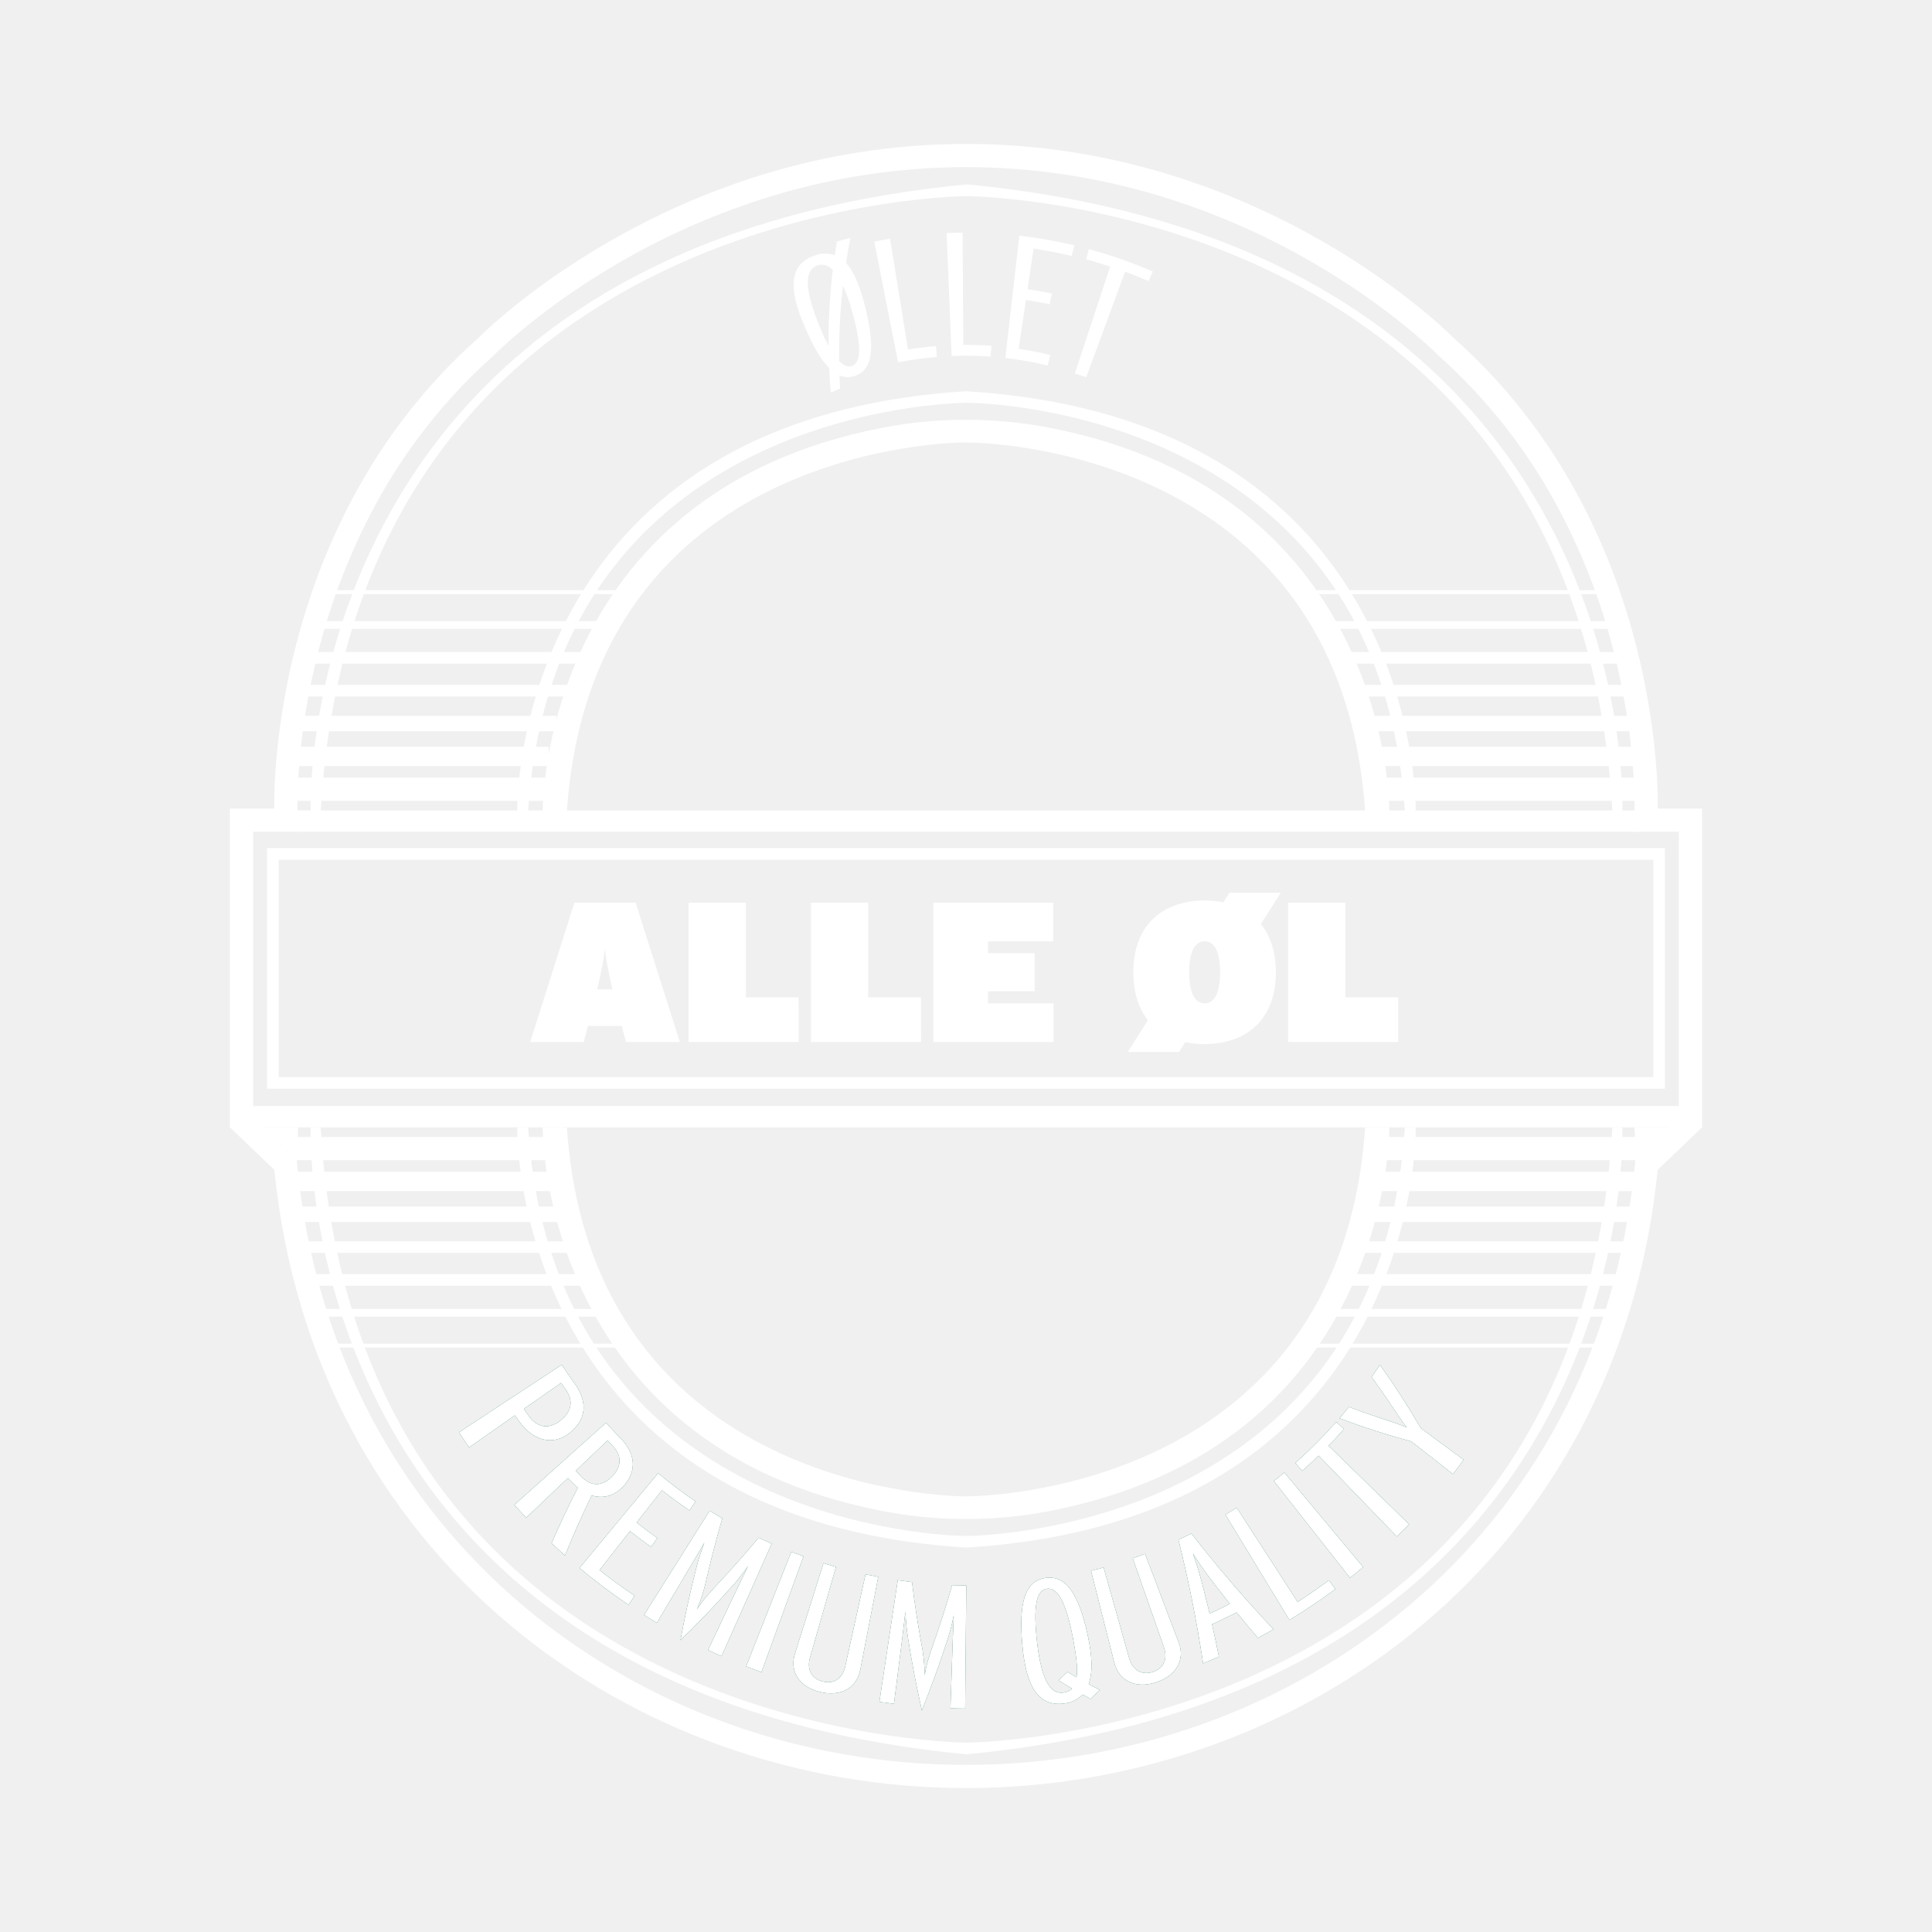
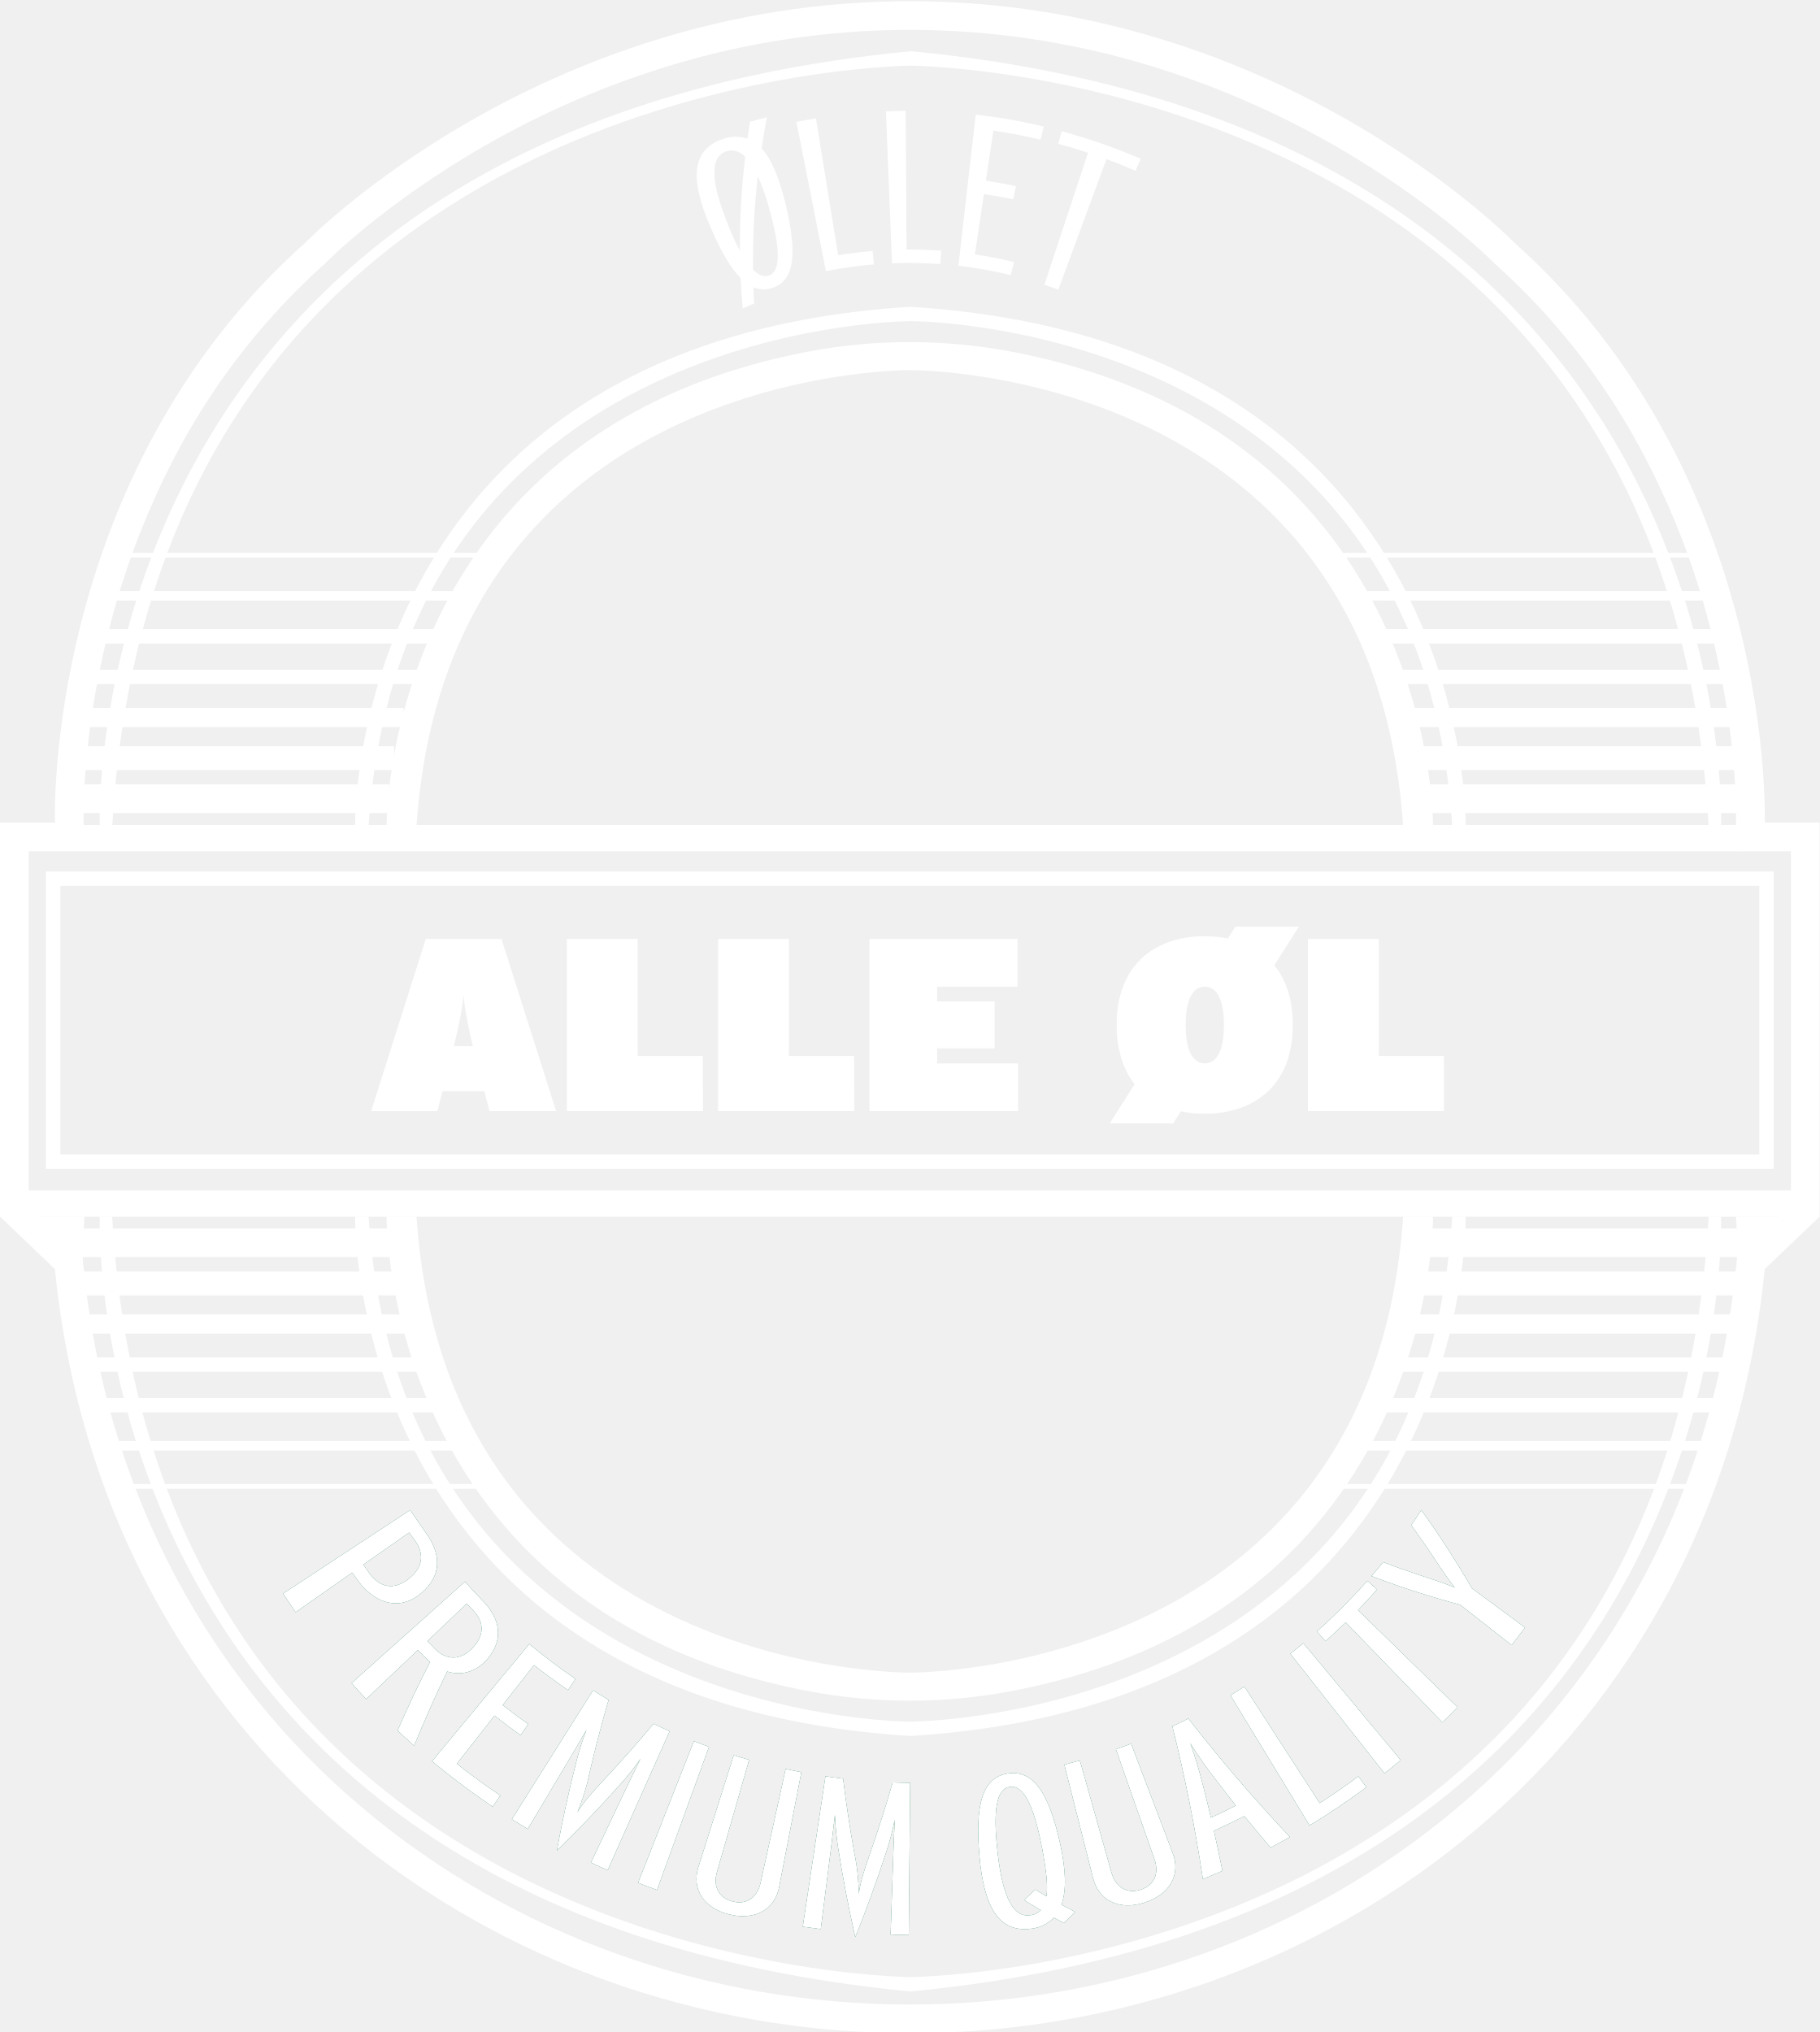
- <svg xmlns="http://www.w3.org/2000/svg" width="1000" height="1000" viewBox="0 0 1000 1000">
+ <svg xmlns="http://www.w3.org/2000/svg" width="762" height="851" viewBox="0 0 762 851">
  <defs>
    <style>.cls-1{fill:#fff;}.cls-2{fill:#006837;}</style>
  </defs>
  <g id="Layer_2" data-name="Layer 2">
-     <path class="cls-1" d="M500,86.5a346.7,346.7,0,0,1,100.9,15.1,374.93,374.93,0,0,1,77,33.38c42.15,24.14,66.25,48.64,66.48,48.88l.3.31.33.29a284.73,284.73,0,0,1,60,75.69A328.9,328.9,0,0,1,834.93,336C847,382.39,846,417.75,846,418.09l-.43,12.41H869V578.37l-19.29,18.46-3.21,3.06-.44,4.42c-4.69,46.85-17.66,90.57-38.56,129.94A327.23,327.23,0,0,1,729,831.32c-62.87,53-144.2,82.18-229,82.18s-166.15-29.18-229-82.18a327.23,327.23,0,0,1-78.48-97.07c-20.9-39.37-33.87-83.09-38.56-129.94l-.44-4.42-3.21-3.06L131,578.37V430.5h23.42L154,418.09c0-.35-1.05-35.06,10.88-81.35a329.86,329.86,0,0,1,29.84-76.16A284.89,284.89,0,0,1,255,184.46l.33-.29.29-.3c.24-.25,24.34-24.75,66.49-48.89a374.93,374.93,0,0,1,77-33.38A346.7,346.7,0,0,1,500,86.5m0-12c-155,0-253,101-253,101-110,98-105,243-105,243H119v165l23,22c20,200,184,320,358,320s338-120,358-320l23-22v-165H858s5-145-105-243c0,0-98-101-253-101Z" />
-     <path class="cls-1" d="M855.75,445V557.5H144.25V445h711.5m6-6H138.25V563.5h723.5V439Z" />
-     <polygon class="cls-1" points="849 419.5 154 419.5 154 430.5 849 430.5 849 419.5 849 419.5" />
-     <polygon class="cls-1" points="871 572.5 129 572.5 129 583.5 871 583.5 871 572.5 871 572.5" />
-     <path class="cls-1" d="M719.1,583.5H706.59C693.7,773,505.91,774.5,500.14,774.5h-.28c-5.75,0-193.56-1.45-206.45-191H280.9s-1.65,164.73,176.53,198.72a227.41,227.41,0,0,0,85.14,0C720.75,748.23,719.1,583.5,719.1,583.5Z" />
-     <path class="cls-1" d="M732.77,583.5h-5.62C713.77,791.36,508.26,794.94,500.25,795s-213.52-3.64-226.9-211.5h-5.62S264,786.21,500,801v0l.25,0,.25,0v0c236-14.76,232.27-217.47,232.27-217.47Z" />
-     <path class="cls-1" d="M500,217.26a227.33,227.33,0,0,0-42.57,4C279.25,255.27,280.9,420,280.9,420h12.51c12.89-189.55,200.7-191,206.45-191h.28c5.77,0,193.56,1.46,206.45,191H719.1s1.65-164.73-176.53-198.72a227.33,227.33,0,0,0-42.57-4Z" />
-     <path class="cls-1" d="M500.5,202.5l-.25,0-.25,0v0C264,217.29,267.73,420,267.73,420h5.62c13.38-207.86,218.89-211.44,226.9-211.5s213.52,3.64,226.9,211.5h5.62s3.72-202.71-232.27-217.47v0Z" />
-     <path class="cls-1" d="M839.71,583.5h-5.17C816.79,895.37,510.17,901.87,500.25,902c-9.92-.13-316.54-6.63-334.29-318.5h-5.17S150,874.22,500,908v0l.25,0,.25,0v0c350-33.73,339.21-324.45,339.21-324.45Z" />
-     <path class="cls-1" d="M500,95.5h0Zm0,0Zm0,0h0Zm.11,0H500C150,129.23,160.79,420,160.79,420H166c17.75-311.87,324.37-318.37,334.29-318.5,9.92.13,316.54,6.63,334.29,318.5h5.17S851,129.23,501,95.5h-.92Zm-.09,0Zm0,0Zm0,0Zm0,0Zm0,0Zm0,0h0Zm0,0Zm0,0Zm0,0Zm0,0Zm0,0Zm0,0Z" />
-     <polygon class="cls-1" points="154.32 583.5 136 583.5 153.5 600 154.32 583.5 154.32 583.5" />
-     <polygon class="cls-1" points="864.32 583.5 846 583.5 846.82 600 864.32 583.5 864.32 583.5" />
-     <polygon class="cls-1" points="284 588.5 152 588.5 152 600.5 284 600.5 284 588.5 284 588.5" />
-     <polygon class="cls-1" points="286 606.5 153 606.5 153 616.5 286 616.5 286 606.5 286 606.5" />
-     <polygon class="cls-1" points="290 624.5 156 624.5 156 632.5 290 632.5 290 624.5 290 624.5" />
-     <polygon class="cls-1" points="296 642.5 159 642.5 159 648.5 296 648.5 296 642.5 296 642.5" />
-     <polygon class="cls-1" points="303 659.5 163 659.5 163 665.5 303 665.5 303 659.5 303 659.5" />
-     <polygon class="cls-1" points="311 677.5 168 677.5 168 681.5 311 681.5 311 677.5 311 677.5" />
-     <polygon class="cls-1" points="322 695.5 174 695.5 174 697.5 322 697.5 322 695.5 322 695.5" />
-     <polygon class="cls-1" points="849 588.5 717 588.5 717 600.5 849 600.5 849 588.5 849 588.5" />
-     <polygon class="cls-1" points="848 606.5 715 606.5 715 616.5 848 616.5 848 606.5 848 606.5" />
-     <polygon class="cls-1" points="845 624.5 711 624.5 711 632.5 845 632.5 845 624.5 845 624.5" />
-     <polygon class="cls-1" points="842 642.5 705 642.5 705 648.5 842 648.5 842 642.5 842 642.5" />
-     <polygon class="cls-1" points="838 659.5 698 659.5 698 665.5 838 665.5 838 659.5 838 659.5" />
-     <polygon class="cls-1" points="833 677.5 690 677.5 690 681.5 833 681.5 833 677.5 833 677.5" />
-     <polygon class="cls-1" points="827 695.5 679 695.5 679 697.5 827 697.5 827 695.5 827 695.5" />
-     <polygon class="cls-1" points="849 402.5 717 402.5 717 414.5 849 414.5 849 402.5 849 402.5" />
-     <polygon class="cls-1" points="848 386.5 715 386.5 715 396.5 848 396.5 848 386.5 848 386.5" />
-     <polygon class="cls-1" points="845 370.5 711 370.5 711 378.5 845 378.5 845 370.5 845 370.5" />
-     <polygon class="cls-1" points="842 354.5 705 354.5 705 360.5 842 360.5 842 354.5 842 354.5" />
-     <polygon class="cls-1" points="838 337.5 698 337.5 698 343.5 838 343.5 838 337.5 838 337.5" />
-     <polygon class="cls-1" points="833 321.5 690 321.5 690 325.5 833 325.5 833 321.5 833 321.5" />
-     <polygon class="cls-1" points="827 305.5 679 305.5 679 307.5 827 307.5 827 305.5 827 305.5" />
-     <polygon class="cls-1" points="282 402.5 150 402.5 150 414.5 282 414.5 282 402.5 282 402.5" />
-     <polygon class="cls-1" points="284 386.5 151 386.5 151 396.5 284 396.5 284 386.5 284 386.5" />
-     <polygon class="cls-1" points="288 370.5 154 370.5 154 378.5 288 378.5 288 370.5 288 370.5" />
-     <polygon class="cls-1" points="294 354.5 157 354.5 157 360.5 294 360.5 294 354.5 294 354.5" />
-     <polygon class="cls-1" points="301 337.5 161 337.5 161 343.5 301 343.5 301 337.5 301 337.5" />
-     <polygon class="cls-1" points="309 321.5 166 321.5 166 325.5 309 325.5 309 321.5 309 321.5" />
-     <polygon class="cls-1" points="320 305.5 172 305.5 172 307.5 320 307.5 320 305.5 320 305.5" />
+     <path class="cls-1" d="M381,12.5A346.7,346.7,0,0,1,481.9,27.6a374.93,374.93,0,0,1,77,33.38c42.15,24.14,66.25,48.64,66.48,48.88l.3.31.33.29a284.73,284.73,0,0,1,60,75.69A328.9,328.9,0,0,1,715.93,262C728,308.39,727,343.75,727,344.09l-.43,12.41H750V504.37l-19.29,18.46-3.21,3.06-.44,4.42c-4.69,46.85-17.66,90.57-38.56,129.94A327.23,327.23,0,0,1,610,757.32c-62.87,53-144.2,82.18-229,82.18s-166.15-29.18-229-82.18A327.23,327.23,0,0,1,73.5,660.25c-20.9-39.37-33.87-83.09-38.56-129.94l-.44-4.42-3.21-3.06L12,504.37V356.5H35.42L35,344.09c0-.35-1.05-35.06,10.88-81.35a329.86,329.86,0,0,1,29.84-76.16A284.89,284.89,0,0,1,136,110.46l.33-.29.29-.3c.24-.25,24.34-24.75,66.49-48.89a374.93,374.93,0,0,1,77-33.38A346.7,346.7,0,0,1,381,12.5m0-12c-155,0-253,101-253,101-110,98-105,243-105,243H0v165l23,22c20,200,184,320,358,320s338-120,358-320l23-22v-165H739s5-145-105-243c0,0-98-101-253-101Z" />
+     <path class="cls-1" d="M736.75,371V483.5H25.25V371h711.5m6-6H19.25V489.5h723.5V365Z" />
+     <polygon class="cls-1" points="730 345.5 35 345.5 35 356.5 730 356.5 730 345.5 730 345.5" />
+     <polygon class="cls-1" points="752 498.5 10 498.5 10 509.5 752 509.5 752 498.5 752 498.5" />
+     <path class="cls-1" d="M600.1,509.5H587.59C574.7,699,386.91,700.5,381.14,700.5h-.28c-5.75,0-193.56-1.45-206.45-191H161.9s-1.65,164.73,176.53,198.72a227.41,227.41,0,0,0,85.14,0C601.75,674.23,600.1,509.5,600.1,509.5Z" />
+     <path class="cls-1" d="M613.77,509.5h-5.62C594.77,717.36,389.26,720.94,381.25,721s-213.52-3.64-226.9-211.5h-5.62S145,712.21,381,727v0l.25,0,.25,0v0c236-14.76,232.27-217.47,232.27-217.47Z" />
+     <path class="cls-1" d="M381,143.26a227.33,227.33,0,0,0-42.57,4C160.25,181.27,161.9,346,161.9,346h12.51c12.89-189.55,200.7-191,206.45-191h.28c5.77,0,193.56,1.46,206.45,191H600.1s1.65-164.73-176.53-198.72a227.33,227.33,0,0,0-42.57-4Z" />
+     <path class="cls-1" d="M381.5,128.5l-.25,0-.25,0v0C145,143.29,148.73,346,148.73,346h5.62c13.38-207.86,218.89-211.44,226.9-211.5s213.52,3.64,226.9,211.5h5.62s3.72-202.71-232.27-217.47v0Z" />
+     <path class="cls-1" d="M720.71,509.5h-5.17C697.79,821.37,391.17,827.87,381.25,828c-9.92-.13-316.54-6.63-334.29-318.5H41.79S31,800.22,381,834v0l.25,0,.25,0v0c350-33.73,339.21-324.45,339.21-324.45Z" />
+     <path class="cls-1" d="M381,21.5h0Zm0,0Zm0,0h0Zm.11,0H381C31,55.23,41.79,346,41.79,346H47C64.71,34.13,371.33,27.63,381.25,27.5c9.92.13,316.54,6.63,334.29,318.5h5.17S732,55.23,382,21.5h-.92Zm-.09,0Zm0,0Zm0,0Zm0,0Zm0,0Zm0,0h0Zm0,0Zm0,0Zm0,0Zm0,0Zm0,0Zm0,0Z" />
+     <polygon class="cls-1" points="35.32 509.5 17 509.5 34.5 526 35.32 509.5 35.32 509.5" />
+     <polygon class="cls-1" points="745.32 509.5 727 509.5 727.82 526 745.32 509.5 745.32 509.5" />
+     <polygon class="cls-1" points="165 514.5 33 514.5 33 526.5 165 526.5 165 514.5 165 514.5" />
+     <polygon class="cls-1" points="167 532.5 34 532.5 34 542.5 167 542.5 167 532.5 167 532.5" />
+     <polygon class="cls-1" points="171 550.5 37 550.5 37 558.5 171 558.5 171 550.5 171 550.5" />
+     <polygon class="cls-1" points="177 568.5 40 568.5 40 574.5 177 574.5 177 568.5 177 568.5" />
+     <polygon class="cls-1" points="184 585.5 44 585.5 44 591.5 184 591.5 184 585.5 184 585.5" />
+     <polygon class="cls-1" points="192 603.5 49 603.5 49 607.5 192 607.5 192 603.5 192 603.5" />
+     <polygon class="cls-1" points="203 621.5 55 621.5 55 623.5 203 623.5 203 621.5 203 621.5" />
+     <polygon class="cls-1" points="730 514.5 598 514.5 598 526.5 730 526.5 730 514.5 730 514.5" />
+     <polygon class="cls-1" points="729 532.5 596 532.5 596 542.5 729 542.5 729 532.5 729 532.5" />
+     <polygon class="cls-1" points="726 550.5 592 550.5 592 558.5 726 558.5 726 550.5 726 550.5" />
+     <polygon class="cls-1" points="723 568.5 586 568.5 586 574.5 723 574.5 723 568.5 723 568.5" />
+     <polygon class="cls-1" points="719 585.5 579 585.5 579 591.5 719 591.5 719 585.5 719 585.5" />
+     <polygon class="cls-1" points="714 603.5 571 603.5 571 607.5 714 607.5 714 603.5 714 603.5" />
+     <polygon class="cls-1" points="708 621.5 560 621.5 560 623.5 708 623.5 708 621.5 708 621.5" />
+     <polygon class="cls-1" points="730 328.5 598 328.5 598 340.5 730 340.5 730 328.5 730 328.5" />
+     <polygon class="cls-1" points="729 312.5 596 312.5 596 322.5 729 322.5 729 312.5 729 312.5" />
+     <polygon class="cls-1" points="726 296.5 592 296.5 592 304.5 726 304.5 726 296.5 726 296.5" />
+     <polygon class="cls-1" points="723 280.5 586 280.5 586 286.5 723 286.5 723 280.5 723 280.5" />
+     <polygon class="cls-1" points="719 263.5 579 263.5 579 269.5 719 269.5 719 263.5 719 263.5" />
+     <polygon class="cls-1" points="714 247.5 571 247.5 571 251.5 714 251.5 714 247.5 714 247.5" />
+     <polygon class="cls-1" points="708 231.5 560 231.5 560 233.5 708 233.5 708 231.5 708 231.5" />
+     <polygon class="cls-1" points="163 328.5 31 328.5 31 340.5 163 340.5 163 328.5 163 328.5" />
+     <polygon class="cls-1" points="165 312.5 32 312.5 32 322.5 165 322.5 165 312.5 165 312.5" />
+     <polygon class="cls-1" points="169 296.5 35 296.5 35 304.5 169 304.5 169 296.5 169 296.5" />
+     <polygon class="cls-1" points="175 280.5 38 280.5 38 286.5 175 286.5 175 280.5 175 280.5" />
+     <polygon class="cls-1" points="182 263.5 42 263.5 42 269.5 182 269.5 182 263.5 182 263.5" />
+     <polygon class="cls-1" points="190 247.5 47 247.5 47 251.5 190 251.5 190 247.5 190 247.5" />
+     <polygon class="cls-1" points="201 231.5 53 231.5 53 233.5 201 233.5 201 231.5 201 231.5" />
  </g>
  <g id="Layer_3" data-name="Layer 3">
-     <path class="cls-1" d="M351.89,539.32H324L321.81,531H304.3l-2.16,8.34H274.43l22.87-72.1H329ZM317,512.13c-1.85-8-3.5-16.17-3.91-21.32-.41,5.15-2.06,13.28-4,21.32Z" />
-     <path class="cls-1" d="M413.38,539.32h-57v-72.1h29.66v49h27.3Z" />
-     <path class="cls-1" d="M476.72,539.32h-57v-72.1h29.67v49h27.29Z" />
-     <path class="cls-1" d="M545.32,539.32H483.11v-72.1h62v20H511.43v6.18h24.1v19.68h-24.1v6.28h33.89Z" />
-     <path class="cls-1" d="M662.94,462.07l-10.3,16.17c4.84,6,7.73,14.22,7.73,25,0,26.47-17.41,37.18-36.88,37.18a45.83,45.83,0,0,1-10-1l-3.19,5.05H583.74l10.4-16.38c-4.64-6-7.52-14.11-7.52-24.82,0-26.47,17.41-37.18,36.87-37.18a49.68,49.68,0,0,1,9.69.93l3.19-4.95Zm-31.41,41.2c0-13.08-4.33-16.07-8-16.07s-8,3-8,16.07,4.33,16.07,8,16.07S631.53,516.35,631.53,503.27Z" />
-     <path class="cls-1" d="M723.71,539.32h-57v-72.1h29.67v49h27.29Z" />
+     <path class="cls-1" d="M232.89,465.32H205L202.81,457H185.3l-2.16,8.34H155.43l22.87-72.1H210ZM198,438.13c-1.85-8-3.5-16.17-3.91-21.32-.41,5.15-2.06,13.28-4,21.32Z" />
+     <path class="cls-1" d="M294.38,465.32h-57v-72.1h29.66v49h27.3Z" />
+     <path class="cls-1" d="M357.72,465.32h-57v-72.1h29.67v49h27.29Z" />
+     <path class="cls-1" d="M426.32,465.32H364.11v-72.1h62v20H392.43v6.18h24.1v19.68h-24.1v6.28h33.89Z" />
+     <path class="cls-1" d="M543.94,388.07l-10.3,16.17c4.84,6,7.73,14.22,7.73,25,0,26.47-17.41,37.18-36.88,37.18a45.83,45.83,0,0,1-10-1l-3.19,5.05H464.74l10.4-16.38c-4.64-6-7.52-14.11-7.52-24.82,0-26.47,17.41-37.18,36.87-37.18a49.68,49.68,0,0,1,9.69.93l3.19-4.95Zm-31.41,41.2c0-13.08-4.33-16.07-8-16.07s-8,3-8,16.07,4.33,16.07,8,16.07S512.53,442.35,512.53,429.27Z" />
+     <path class="cls-1" d="M604.71,465.32h-57v-72.1h29.67v49h27.29Z" />
  </g>
  <g id="Layer_6" data-name="Layer 6">
-     <path class="cls-1" d="M440.16,123.13c-.84,4.33-1.59,8.67-2.24,13,4.26,4.6,7.27,12.3,9.88,22.63,5.12,20.91,4.21,32.64-5.27,35.77a10.91,10.91,0,0,1-8-.21c-.05-.08.27,6.83.29,6.82-1.61.65-3.21,1.31-4.81,2q-.56-6.3-.85-12.67c-4.24-4.26-8.37-11.39-12.55-21.19-8.56-19.61-8.39-32.4,5-37a15.1,15.1,0,0,1,10.47-.14q.51-3.56,1.1-7.13Q436.62,124,440.16,123.13Zm-9.1,16.48c-2.58-2.44-5.24-3.13-7.92-2.23-6.53,2.22-6.86,11.41.12,29.18a99.18,99.18,0,0,0,5.58,12.38A314.64,314.64,0,0,1,431.06,139.61Zm9.86,21a84.71,84.71,0,0,0-4.58-12.79,308.49,308.49,0,0,0-2,39.09c2.4,2.41,4.56,3.18,6.62,2.49C445.8,187.76,446.13,179,440.92,160.61Z" />
-     <path class="cls-1" d="M484.92,184.74a181.54,181.54,0,0,0-20.06,2.8q-6.17-31.24-12.34-62.49,4.08-.81,8.16-1.47,4.67,28.65,9.31,57.31,7.2-1.17,14.47-1.77Z" />
-     <path class="cls-1" d="M512.75,184.59a181.74,181.74,0,0,0-20.21-.32q-1.28-31.82-2.56-63.65,4.13-.16,8.26-.19.18,29,.37,58.06,7.27,0,14.54.48C513,180.84,512.88,182.72,512.75,184.59Z" />
-     <path class="cls-1" d="M542.29,189.21a180.37,180.37,0,0,0-21.94-3.91L527.61,122a241.74,241.74,0,0,1,28.44,5c-.43,1.83-.87,3.66-1.3,5.49-6.54-1.55-13.14-2.82-19.76-3.81q-1.57,10.48-3.14,21,6.33.94,12.6,2.26-.59,2.76-1.16,5.52-6.1-1.27-12.27-2.2l-3.78,25.29q8.25,1.23,16.38,3.21Q543,186.46,542.29,189.21Z" />
-     <path class="cls-1" d="M594.52,145.5q-6-2.59-12.16-4.87L562.2,195.27q-2.91-1.07-5.84-2l18.27-55.3c-4.12-1.36-8.28-2.61-12.45-3.74.47-1.76,1-3.51,1.43-5.27a244.87,244.87,0,0,1,33.08,11.57Q595.6,143,594.52,145.5Z" />
-     <path class="cls-2" d="M295.55,741.1c-9.61,8.24-20.2,3.87-26.66-5.15q-1.2-1.66-2.37-3.36l-23.71,16.6q-2.69-3.84-5.28-7.79l53.25-35q3.24,4.94,6.64,9.65C303.37,724.31,304.48,733.45,295.55,741.1Zm-5.29-6c6-4.78,6.48-10.39,2.46-16-.79-1.09-1.57-2.19-2.35-3.3l-19.23,13.46c.84,1.22,1.7,2.42,2.56,3.61C278.13,739.09,284.23,740,290.26,735.15Z" />
-     <path class="cls-2" d="M292.42,805.12q-3.51-3.14-6.95-6.37,6.39-14.64,13.61-28.72a66,66,0,0,1-5.08-5l-21.67,20.55q-3.09-3.29-6.1-6.68l47.48-42.51q3.77,4.25,7.67,8.26c6.81,7,8.93,15.89,1.61,24.27-4.94,5.59-10.95,6.86-16.73,5.11Q298.87,789.25,292.42,805.12ZM317,764.05c5-5.34,4.75-10.88.14-15.62-.9-.93-1.8-1.87-2.69-2.82L298,761.27c1,1,1.95,2.06,2.93,3.07C306,769.55,312,769.43,317,764.05Z" />
-     <path class="cls-2" d="M325.33,830.66a313.18,313.18,0,0,1-25.39-19.07l40.7-49.08q9.41,7.85,19.4,14.63l-3.17,4.68q-7.28-5-14.26-10.45l-13.09,16.71q5.26,4.15,10.7,8L337,800.7q-5.54-3.94-10.92-8.18-7.89,10.08-15.79,20.15,8.92,7,18.25,13.3C327.43,827.53,326.38,829.1,325.33,830.66Z" />
-     <path class="cls-2" d="M373.47,857.24c-2.35-1-4.69-2.1-7-3.2l14.76-31.11c2.22-4.69,4.12-8.43,6-12.38a106.09,106.09,0,0,1-8.83,11.13Q365.85,835.73,352.2,849q3.44-18.72,8.09-37a117.19,117.19,0,0,1,4.31-13.54c-2.25,3.76-4,7-7,11.88Q348.85,825.18,340,840q-3.34-2-6.66-4.08l34-54q3.24,2,6.52,4-4.42,15.15-8,30.65a86,86,0,0,1-5.09,16.4c2.82-4.48,6.09-8.21,10.9-13.31q10.88-11.61,21-23.76,3.36,1.61,6.76,3.11Q386.44,828.12,373.47,857.24Z" />
-     <path class="cls-2" d="M394.13,865.52c-2.65-.95-5.29-1.95-7.93-3l23.37-59.32q3.17,1.23,6.34,2.38Z" />
-     <path class="cls-2" d="M445.3,864.16c-1.76,9.56-10.19,14.28-21,11.58s-15.78-10.8-12.78-20q7.36-23.31,14.72-46.63,3.23,1,6.46,1.92-6.71,23.41-13.42,46.83c-1.81,6.2.73,11,6.54,12.48s10.33-1.61,11.7-7.92q5.24-23.77,10.48-47.56,3.28.7,6.58,1.34Q449.93,840.16,445.3,864.16Z" />
-     <path class="cls-2" d="M499.56,884.36c-2.54,0-5.07-.08-7.6-.16q.57-17.19,1.15-34.38c.17-5.19.42-9.36.56-13.73a105.48,105.48,0,0,1-3.6,13.7q-5.82,17.88-12.91,35.5-4.21-18.49-7.13-37.07a120.93,120.93,0,0,1-1.39-14.1c-.55,4.34-.9,8-1.61,13.65l-4.32,34.13q-3.78-.46-7.54-1l9.51-63c2.46.37,4.91.7,7.38,1q1.9,15.63,4.73,31.24a86.76,86.76,0,0,1,1.82,17c.78-5.24,2.28-10,4.61-16.55q5.25-15,9.6-30.11c2.44.09,4.89.15,7.33.17Q499.85,852.51,499.56,884.36Z" />
-     <path class="cls-2" d="M569.31,874.75q-2.35,2.32-4.79,4.61c-1.41-.74-2.8-1.5-4.18-2.26a15,15,0,0,1-9.19,4.59c-13.95,2-20.12-9.06-22-30.4s1.14-32.95,11.94-34.55,17.19,8.38,21.87,29.39c2.36,10.85,2.74,19.44.54,25.54C565.43,872.72,567.36,873.74,569.31,874.75Zm-14-27.09c-3.58-18.6-8-26.15-13.47-25.32s-7.19,9.32-5,28.13,6.82,26.64,13.53,25.62a7.42,7.42,0,0,0,4.49-2.1q-3.55-2.09-7-4.24,2.36-2.19,4.65-4.41,2.33,1.41,4.7,2.79C557.89,863.85,557.16,857.41,555.33,847.66Z" />
-     <path class="cls-2" d="M610.06,850c3.54,9.06-1.22,17.5-11.9,20.85s-19.14-1-21.45-10.43l-12-47.39q3.27-.82,6.51-1.72,6.6,23.43,13.21,46.88c1.72,6.23,6.42,9,12.15,7.24s8-6.77,5.84-12.86l-16.11-46c2.13-.74,4.25-1.5,6.36-2.3Z" />
-     <path class="cls-2" d="M659.18,843.34q-4,2.28-8.1,4.44-5.58-6.54-11-13.18-6.3,3.24-12.73,6.15,1.88,8.36,3.57,16.76c-2.72,1.2-5.45,2.35-8.19,3.47q-4.89-32.43-12.78-64,3.38-1.57,6.71-3.25Q636.61,819.45,659.18,843.34Zm-22.63-13.17q-4.09-5.17-8.1-10.41a178.35,178.35,0,0,1-11-15.69,182.62,182.62,0,0,1,5.49,18.37q1.64,6.38,3.17,12.79Q631.35,832.82,636.55,830.17Z" />
-     <path class="cls-2" d="M691.2,822.5q-11.6,8.61-23.8,16L634.27,784q2.94-1.78,5.84-3.66l31.54,48.82q8.24-5.33,16.19-11.23Z" />
-     <path class="cls-2" d="M705.59,811.15q-3.37,2.82-6.81,5.54l-39.44-50.1c1.83-1.45,3.65-2.92,5.44-4.43Z" />
-     <path class="cls-2" d="M695.67,739.69c-2.6,2.95-5.27,5.82-8,8.62L729.37,789q-3.12,3.22-6.32,6.34l-40.52-41.89q-4.15,4-8.46,7.88l-3.62-4.09a253.68,253.68,0,0,0,21.15-21.22Z" />
-     <path class="cls-2" d="M714.23,706.43q11.28,15.74,21.19,32.79l22.19,16.37q-2.75,3.75-5.58,7.39l-21.56-16.91a374.45,374.45,0,0,1-37.15-12q2.49-2.87,4.92-5.84,7.85,3,15.88,5.63c5.5,1.84,10.55,3.46,14.07,5-2.42-3-5.49-7.54-8.59-12.25s-6.35-9.33-9.65-13.88Q712.13,709.63,714.23,706.43Z" />
-     <path class="cls-1" d="M295.55,741.1c-9.61,8.24-20.2,3.87-26.66-5.15q-1.2-1.66-2.37-3.36l-23.71,16.6q-2.69-3.84-5.28-7.79l53.25-35q3.24,4.94,6.64,9.65C303.37,724.31,304.48,733.45,295.55,741.1Zm-5.29-6c6-4.78,6.48-10.39,2.46-16-.79-1.09-1.57-2.19-2.35-3.3l-19.23,13.46c.84,1.22,1.7,2.42,2.56,3.61C278.13,739.09,284.23,740,290.26,735.15Z" />
-     <path class="cls-1" d="M292.42,805.12q-3.51-3.14-6.95-6.37,6.39-14.64,13.61-28.72a66,66,0,0,1-5.08-5l-21.67,20.55q-3.09-3.29-6.1-6.68l47.48-42.51q3.77,4.25,7.67,8.26c6.81,7,8.93,15.89,1.61,24.27-4.94,5.59-10.95,6.86-16.73,5.11Q298.87,789.25,292.42,805.12ZM317,764.05c5-5.34,4.75-10.88.14-15.62-.9-.93-1.8-1.87-2.69-2.82L298,761.27c1,1,1.95,2.06,2.93,3.07C306,769.55,312,769.43,317,764.05Z" />
-     <path class="cls-1" d="M325.33,830.66a313.18,313.18,0,0,1-25.39-19.07l40.7-49.08q9.41,7.85,19.4,14.63l-3.17,4.68q-7.28-5-14.26-10.45l-13.09,16.71q5.26,4.15,10.7,8L337,800.7q-5.54-3.94-10.92-8.18-7.89,10.08-15.79,20.15,8.92,7,18.25,13.3C327.43,827.53,326.38,829.1,325.33,830.66Z" />
-     <path class="cls-1" d="M373.47,857.24c-2.35-1-4.69-2.1-7-3.2l14.76-31.11c2.22-4.69,4.12-8.43,6-12.38a106.09,106.09,0,0,1-8.83,11.13Q365.85,835.73,352.2,849q3.44-18.72,8.09-37a117.19,117.19,0,0,1,4.31-13.54c-2.25,3.76-4,7-7,11.88Q348.85,825.18,340,840q-3.34-2-6.66-4.08l34-54q3.24,2,6.52,4-4.42,15.15-8,30.65a86,86,0,0,1-5.09,16.4c2.82-4.48,6.09-8.21,10.9-13.31q10.88-11.61,21-23.76,3.36,1.61,6.76,3.11Q386.44,828.12,373.47,857.24Z" />
-     <path class="cls-1" d="M394.13,865.52c-2.65-.95-5.29-1.95-7.93-3l23.37-59.32q3.17,1.23,6.34,2.38Z" />
-     <path class="cls-1" d="M445.3,864.16c-1.76,9.56-10.19,14.28-21,11.58s-15.78-10.8-12.78-20q7.36-23.31,14.72-46.63,3.23,1,6.46,1.92-6.71,23.41-13.42,46.83c-1.81,6.2.73,11,6.54,12.48s10.33-1.61,11.7-7.92q5.24-23.77,10.48-47.56,3.28.7,6.58,1.34Q449.93,840.16,445.3,864.16Z" />
-     <path class="cls-1" d="M499.56,884.36c-2.54,0-5.07-.08-7.6-.16q.57-17.19,1.15-34.38c.17-5.19.42-9.36.56-13.73a105.48,105.48,0,0,1-3.6,13.7q-5.82,17.88-12.91,35.5-4.21-18.49-7.13-37.07a120.93,120.93,0,0,1-1.39-14.1c-.55,4.34-.9,8-1.61,13.65l-4.32,34.13q-3.78-.46-7.54-1l9.51-63c2.46.37,4.91.7,7.38,1q1.9,15.63,4.73,31.24a86.76,86.76,0,0,1,1.82,17c.78-5.24,2.28-10,4.61-16.55q5.25-15,9.6-30.11c2.44.09,4.89.15,7.33.17Q499.85,852.51,499.56,884.36Z" />
-     <path class="cls-1" d="M569.31,874.75q-2.35,2.32-4.79,4.61c-1.41-.74-2.8-1.5-4.18-2.26a15,15,0,0,1-9.19,4.59c-13.95,2-20.12-9.06-22-30.4s1.14-32.95,11.94-34.55,17.19,8.38,21.87,29.39c2.36,10.85,2.74,19.44.54,25.54C565.43,872.72,567.36,873.74,569.31,874.75Zm-14-27.09c-3.58-18.6-8-26.15-13.47-25.32s-7.19,9.32-5,28.13,6.82,26.64,13.53,25.62a7.42,7.42,0,0,0,4.49-2.1q-3.55-2.09-7-4.24,2.36-2.19,4.65-4.41,2.33,1.41,4.7,2.79C557.89,863.85,557.16,857.41,555.33,847.66Z" />
-     <path class="cls-1" d="M610.06,850c3.54,9.06-1.22,17.5-11.9,20.85s-19.14-1-21.45-10.43l-12-47.39q3.27-.82,6.51-1.72,6.6,23.43,13.21,46.88c1.72,6.23,6.42,9,12.15,7.24s8-6.77,5.84-12.86l-16.11-46c2.13-.74,4.25-1.5,6.36-2.3Z" />
-     <path class="cls-1" d="M659.18,843.34q-4,2.28-8.1,4.44-5.58-6.54-11-13.18-6.3,3.24-12.73,6.15,1.88,8.36,3.57,16.76c-2.72,1.2-5.45,2.35-8.19,3.47q-4.89-32.43-12.78-64,3.38-1.57,6.71-3.25Q636.61,819.45,659.18,843.34Zm-22.63-13.17q-4.09-5.17-8.1-10.41a178.35,178.35,0,0,1-11-15.69,182.62,182.62,0,0,1,5.49,18.37q1.64,6.38,3.17,12.79Q631.35,832.82,636.55,830.17Z" />
-     <path class="cls-1" d="M691.2,822.5q-11.6,8.61-23.8,16L634.27,784q2.94-1.78,5.84-3.66l31.54,48.82q8.24-5.33,16.19-11.23Z" />
-     <path class="cls-1" d="M705.59,811.15q-3.37,2.82-6.81,5.54l-39.44-50.1c1.83-1.45,3.65-2.92,5.44-4.43Z" />
-     <path class="cls-1" d="M695.67,739.69c-2.6,2.95-5.27,5.82-8,8.62L729.37,789q-3.12,3.22-6.32,6.34l-40.52-41.89q-4.15,4-8.46,7.88l-3.62-4.09a253.68,253.68,0,0,0,21.15-21.22Z" />
-     <path class="cls-1" d="M714.23,706.43q11.28,15.74,21.19,32.79l22.19,16.37q-2.75,3.75-5.58,7.39l-21.56-16.91a374.45,374.45,0,0,1-37.15-12q2.49-2.87,4.92-5.84,7.85,3,15.88,5.63c5.5,1.84,10.55,3.46,14.07,5-2.42-3-5.49-7.54-8.59-12.25s-6.35-9.33-9.65-13.88Q712.13,709.63,714.23,706.43Z" />
+     <path class="cls-1" d="M321.16,49.13c-.84,4.33-1.59,8.67-2.24,13,4.26,4.6,7.27,12.3,9.88,22.63,5.12,20.91,4.21,32.64-5.27,35.77a10.91,10.91,0,0,1-8-.21c-.05-.08.27,6.83.29,6.82-1.61.65-3.21,1.31-4.81,2q-.56-6.3-.85-12.67c-4.24-4.26-8.37-11.39-12.55-21.19-8.56-19.61-8.39-32.4,5-37A15.1,15.1,0,0,1,313,58.11q.51-3.55,1.1-7.13Q317.62,50,321.16,49.13Zm-9.1,16.48c-2.58-2.44-5.24-3.13-7.92-2.23-6.53,2.22-6.86,11.41.12,29.18a99.18,99.18,0,0,0,5.58,12.38A314.64,314.64,0,0,1,312.06,65.61Zm9.86,21a84.71,84.71,0,0,0-4.58-12.79,308.49,308.49,0,0,0-2,39.09c2.4,2.41,4.56,3.18,6.62,2.49C326.8,113.76,327.13,105,321.92,86.61Z" />
+     <path class="cls-1" d="M365.92,110.74a181.54,181.54,0,0,0-20.06,2.8q-6.17-31.25-12.34-62.49,4.08-.81,8.16-1.47,4.67,28.65,9.31,57.31,7.2-1.17,14.47-1.77Z" />
+     <path class="cls-1" d="M393.75,110.59a181.74,181.74,0,0,0-20.21-.32Q372.27,78.46,371,46.62q4.13-.16,8.26-.19.18,29,.37,58.06,7.27,0,14.54.48C394,106.84,393.88,108.72,393.75,110.59Z" />
+     <path class="cls-1" d="M423.29,115.21a180.37,180.37,0,0,0-21.94-3.91L408.61,48a241.74,241.74,0,0,1,28.44,5c-.43,1.83-.87,3.66-1.3,5.49-6.54-1.55-13.14-2.82-19.76-3.81q-1.58,10.49-3.14,21,6.33.94,12.6,2.26-.58,2.76-1.16,5.52-6.1-1.28-12.27-2.2l-3.78,25.29q8.25,1.23,16.38,3.21Q424,112.46,423.29,115.21Z" />
+     <path class="cls-1" d="M475.52,71.5q-6-2.59-12.16-4.87L443.2,121.27q-2.91-1.06-5.84-2l18.27-55.3c-4.12-1.36-8.28-2.61-12.45-3.74.47-1.76.95-3.51,1.43-5.27a244.87,244.87,0,0,1,33.08,11.57Q476.6,69,475.52,71.5Z" />
+     <path class="cls-2" d="M176.55,667.1c-9.61,8.24-20.2,3.87-26.66-5.15q-1.2-1.66-2.37-3.36l-23.71,16.6q-2.69-3.84-5.28-7.79l53.25-35q3.24,4.94,6.64,9.65C184.37,650.31,185.48,659.45,176.55,667.1Zm-5.29-6c6-4.78,6.48-10.39,2.46-16-.79-1.09-1.57-2.19-2.35-3.3l-19.23,13.46c.84,1.22,1.7,2.42,2.56,3.61C159.13,665.09,165.23,666,171.26,661.15Z" />
+     <path class="cls-2" d="M173.42,731.12q-3.51-3.14-6.95-6.37,6.39-14.64,13.61-28.72a66,66,0,0,1-5.08-5l-21.67,20.55q-3.09-3.29-6.1-6.68l47.48-42.51q3.76,4.25,7.67,8.26c6.81,7,8.93,15.89,1.61,24.27-4.94,5.59-11,6.86-16.73,5.11Q179.87,715.25,173.42,731.12ZM198,690.05c5-5.34,4.75-10.88.14-15.62-.9-.93-1.8-1.87-2.69-2.82L179,687.27c1,1,1.95,2.06,2.93,3.07C187,695.55,193,695.43,198,690.05Z" />
+     <path class="cls-2" d="M206.33,756.66a313.18,313.18,0,0,1-25.39-19.07l40.7-49.08q9.41,7.85,19.4,14.63l-3.17,4.68q-7.27-5-14.26-10.45l-13.09,16.71q5.26,4.15,10.7,8L218,726.7q-5.53-3.94-10.92-8.18-7.89,10.08-15.79,20.15,8.92,7,18.25,13.3C208.43,753.53,207.38,755.1,206.33,756.66Z" />
+     <path class="cls-2" d="M254.47,783.24c-2.35-1-4.69-2.1-7-3.2l14.76-31.11c2.22-4.69,4.12-8.43,6-12.38a106.09,106.09,0,0,1-8.83,11.13Q246.85,761.73,233.2,775q3.44-18.72,8.09-37a117.19,117.19,0,0,1,4.31-13.54c-2.25,3.76-4,7-6.95,11.88Q229.85,751.18,221,766q-3.35-2-6.66-4.08l34-54q3.24,2,6.52,4-4.43,15.15-8,30.65a86,86,0,0,1-5.09,16.4c2.82-4.48,6.09-8.21,10.9-13.31q10.88-11.61,21-23.76,3.36,1.61,6.76,3.11Q267.44,754.12,254.47,783.24Z" />
+     <path class="cls-2" d="M275.13,791.52c-2.65-.95-5.29-1.95-7.93-3l23.37-59.32q3.17,1.23,6.34,2.38Z" />
+     <path class="cls-2" d="M326.3,790.16c-1.76,9.56-10.19,14.28-21,11.58s-15.78-10.8-12.78-20q7.36-23.31,14.72-46.63,3.23,1,6.46,1.92-6.71,23.41-13.42,46.83c-1.81,6.2.73,11,6.54,12.48s10.33-1.61,11.7-7.92q5.24-23.77,10.48-47.56,3.28.7,6.58,1.34Q330.93,766.16,326.3,790.16Z" />
+     <path class="cls-2" d="M380.56,810.36c-2.54,0-5.07-.08-7.6-.16q.57-17.19,1.15-34.38c.17-5.19.42-9.36.56-13.73a105.48,105.48,0,0,1-3.6,13.7q-5.82,17.88-12.91,35.5-4.21-18.49-7.13-37.07a120.93,120.93,0,0,1-1.39-14.1c-.55,4.34-.9,8-1.61,13.65l-4.32,34.13q-3.78-.46-7.54-1l9.51-63c2.46.37,4.91.7,7.38,1q1.9,15.63,4.73,31.24a86.76,86.76,0,0,1,1.82,17c.78-5.24,2.28-10,4.61-16.55q5.25-15,9.6-30.11c2.44.09,4.89.15,7.33.17Q380.85,778.51,380.56,810.36Z" />
+     <path class="cls-2" d="M450.31,800.75q-2.35,2.32-4.79,4.61c-1.41-.74-2.8-1.5-4.18-2.26a15,15,0,0,1-9.19,4.59c-13.95,2-20.12-9.06-22-30.4s1.14-32.95,11.94-34.55,17.19,8.38,21.87,29.39c2.36,10.85,2.74,19.44.54,25.54C446.43,798.72,448.36,799.74,450.31,800.75Zm-14-27.09c-3.58-18.6-8-26.15-13.47-25.32s-7.19,9.32-5,28.13,6.82,26.64,13.53,25.62a7.42,7.42,0,0,0,4.49-2.1q-3.56-2.09-7-4.24,2.36-2.19,4.65-4.41,2.32,1.41,4.7,2.79C438.89,789.85,438.16,783.41,436.33,773.66Z" />
+     <path class="cls-2" d="M491.06,776c3.54,9.06-1.22,17.5-11.9,20.85s-19.14-1-21.45-10.43l-12-47.39q3.27-.82,6.51-1.72,6.6,23.43,13.21,46.88c1.72,6.23,6.42,9,12.15,7.24s8-6.77,5.84-12.86l-16.11-46c2.13-.74,4.25-1.5,6.36-2.3Z" />
+     <path class="cls-2" d="M540.18,769.34q-4,2.28-8.1,4.44-5.58-6.54-11-13.18-6.3,3.24-12.73,6.15,1.88,8.36,3.57,16.76c-2.72,1.2-5.45,2.35-8.19,3.47q-4.89-32.43-12.78-64,3.38-1.57,6.71-3.25Q517.61,745.45,540.18,769.34Zm-22.63-13.17q-4.09-5.17-8.1-10.41a178.35,178.35,0,0,1-11-15.69,182.62,182.62,0,0,1,5.49,18.37q1.64,6.38,3.17,12.79Q512.35,758.82,517.55,756.17Z" />
+     <path class="cls-2" d="M572.2,748.5q-11.6,8.61-23.8,16L515.27,710q2.94-1.78,5.84-3.66l31.54,48.82q8.24-5.33,16.19-11.23Z" />
+     <path class="cls-2" d="M586.59,737.15q-3.37,2.82-6.81,5.54l-39.44-50.1c1.83-1.45,3.65-2.92,5.44-4.43Z" />
+     <path class="cls-2" d="M576.67,665.69c-2.6,2.95-5.27,5.82-8,8.62L610.37,715q-3.12,3.22-6.32,6.34l-40.52-41.89q-4.15,4-8.46,7.88l-3.62-4.09a253.68,253.68,0,0,0,21.15-21.22Z" />
+     <path class="cls-2" d="M595.23,632.43q11.28,15.74,21.19,32.79l22.19,16.37q-2.75,3.75-5.58,7.39l-21.56-16.91a374.45,374.45,0,0,1-37.15-12q2.49-2.87,4.92-5.84,7.85,3,15.88,5.63c5.5,1.84,10.55,3.46,14.07,5-2.42-3-5.49-7.54-8.59-12.25s-6.35-9.33-9.65-13.88Q593.13,635.63,595.23,632.43Z" />
+     <path class="cls-1" d="M176.55,667.1c-9.61,8.24-20.2,3.87-26.66-5.15q-1.2-1.66-2.37-3.36l-23.71,16.6q-2.69-3.84-5.28-7.79l53.25-35q3.24,4.94,6.64,9.65C184.37,650.31,185.48,659.45,176.55,667.1Zm-5.29-6c6-4.78,6.48-10.39,2.46-16-.79-1.09-1.57-2.19-2.35-3.3l-19.23,13.46c.84,1.22,1.7,2.42,2.56,3.61C159.13,665.09,165.23,666,171.26,661.15Z" />
+     <path class="cls-1" d="M173.42,731.12q-3.51-3.14-6.95-6.37,6.39-14.64,13.61-28.72a66,66,0,0,1-5.08-5l-21.67,20.55q-3.09-3.29-6.1-6.68l47.48-42.51q3.76,4.25,7.67,8.26c6.81,7,8.93,15.89,1.61,24.27-4.94,5.59-11,6.86-16.73,5.11Q179.87,715.25,173.42,731.12ZM198,690.05c5-5.34,4.75-10.88.14-15.62-.9-.93-1.8-1.87-2.69-2.82L179,687.27c1,1,1.95,2.06,2.93,3.07C187,695.55,193,695.43,198,690.05Z" />
+     <path class="cls-1" d="M206.33,756.66a313.18,313.18,0,0,1-25.39-19.07l40.7-49.08q9.41,7.85,19.4,14.63l-3.17,4.68q-7.27-5-14.26-10.45l-13.09,16.71q5.26,4.15,10.7,8L218,726.7q-5.53-3.94-10.92-8.18-7.89,10.08-15.79,20.15,8.92,7,18.25,13.3C208.43,753.53,207.38,755.1,206.33,756.66Z" />
+     <path class="cls-1" d="M254.47,783.24c-2.35-1-4.69-2.1-7-3.2l14.76-31.11c2.22-4.69,4.12-8.43,6-12.38a106.09,106.09,0,0,1-8.83,11.13Q246.85,761.73,233.2,775q3.44-18.72,8.09-37a117.19,117.19,0,0,1,4.31-13.54c-2.25,3.76-4,7-6.95,11.88Q229.85,751.18,221,766q-3.35-2-6.66-4.08l34-54q3.24,2,6.52,4-4.43,15.15-8,30.65a86,86,0,0,1-5.09,16.4c2.82-4.48,6.09-8.21,10.9-13.31q10.88-11.61,21-23.76,3.36,1.61,6.76,3.11Q267.44,754.12,254.47,783.24Z" />
+     <path class="cls-1" d="M275.13,791.52c-2.65-.95-5.29-1.95-7.93-3l23.37-59.32q3.17,1.23,6.34,2.38Z" />
+     <path class="cls-1" d="M326.3,790.16c-1.76,9.56-10.19,14.28-21,11.58s-15.78-10.8-12.78-20q7.36-23.31,14.72-46.63,3.23,1,6.46,1.92-6.71,23.41-13.42,46.83c-1.81,6.2.73,11,6.54,12.48s10.33-1.61,11.7-7.92q5.24-23.77,10.48-47.56,3.28.7,6.58,1.34Q330.93,766.16,326.3,790.16Z" />
+     <path class="cls-1" d="M380.56,810.36c-2.54,0-5.07-.08-7.6-.16q.57-17.19,1.15-34.38c.17-5.19.42-9.36.56-13.73a105.48,105.48,0,0,1-3.6,13.7q-5.82,17.88-12.91,35.5-4.21-18.49-7.13-37.07a120.93,120.93,0,0,1-1.39-14.1c-.55,4.34-.9,8-1.61,13.65l-4.32,34.13q-3.78-.46-7.54-1l9.51-63c2.46.37,4.91.7,7.38,1q1.9,15.63,4.73,31.24a86.76,86.76,0,0,1,1.82,17c.78-5.24,2.28-10,4.61-16.55q5.25-15,9.6-30.11c2.44.09,4.89.15,7.33.17Q380.85,778.51,380.56,810.36Z" />
+     <path class="cls-1" d="M450.31,800.75q-2.35,2.32-4.79,4.61c-1.41-.74-2.8-1.5-4.18-2.26a15,15,0,0,1-9.19,4.59c-13.95,2-20.12-9.06-22-30.4s1.14-32.95,11.94-34.55,17.19,8.38,21.87,29.39c2.36,10.85,2.74,19.44.54,25.54C446.43,798.72,448.36,799.74,450.31,800.75Zm-14-27.09c-3.58-18.6-8-26.15-13.47-25.32s-7.19,9.32-5,28.13,6.82,26.64,13.53,25.62a7.42,7.42,0,0,0,4.49-2.1q-3.56-2.09-7-4.24,2.36-2.19,4.65-4.41,2.32,1.41,4.7,2.79C438.89,789.85,438.16,783.41,436.33,773.66Z" />
+     <path class="cls-1" d="M491.06,776c3.54,9.06-1.22,17.5-11.9,20.85s-19.14-1-21.45-10.43l-12-47.39q3.27-.82,6.51-1.72,6.6,23.43,13.21,46.88c1.72,6.23,6.42,9,12.15,7.24s8-6.77,5.84-12.86l-16.11-46c2.13-.74,4.25-1.5,6.36-2.3Z" />
+     <path class="cls-1" d="M540.18,769.34q-4,2.28-8.1,4.44-5.58-6.54-11-13.18-6.3,3.24-12.73,6.15,1.88,8.36,3.57,16.76c-2.72,1.2-5.45,2.35-8.19,3.47q-4.89-32.43-12.78-64,3.38-1.57,6.71-3.25Q517.61,745.45,540.18,769.34Zm-22.63-13.17q-4.09-5.17-8.1-10.41a178.35,178.35,0,0,1-11-15.69,182.62,182.62,0,0,1,5.49,18.37q1.64,6.38,3.17,12.79Q512.35,758.82,517.55,756.17Z" />
+     <path class="cls-1" d="M572.2,748.5q-11.6,8.61-23.8,16L515.27,710q2.94-1.78,5.84-3.66l31.54,48.82q8.24-5.33,16.19-11.23Z" />
+     <path class="cls-1" d="M586.59,737.15q-3.37,2.82-6.81,5.54l-39.44-50.1c1.83-1.45,3.65-2.92,5.44-4.43Z" />
+     <path class="cls-1" d="M576.67,665.69c-2.6,2.95-5.27,5.82-8,8.62L610.37,715q-3.12,3.22-6.32,6.34l-40.52-41.89q-4.15,4-8.46,7.88l-3.62-4.09a253.68,253.68,0,0,0,21.15-21.22Z" />
+     <path class="cls-1" d="M595.23,632.43q11.28,15.74,21.19,32.79l22.19,16.37q-2.75,3.75-5.58,7.39l-21.56-16.91a374.45,374.45,0,0,1-37.15-12q2.49-2.87,4.92-5.84,7.85,3,15.88,5.63c5.5,1.84,10.55,3.46,14.07,5-2.42-3-5.49-7.54-8.59-12.25s-6.35-9.33-9.65-13.88Q593.13,635.63,595.23,632.43Z" />
  </g>
</svg>
